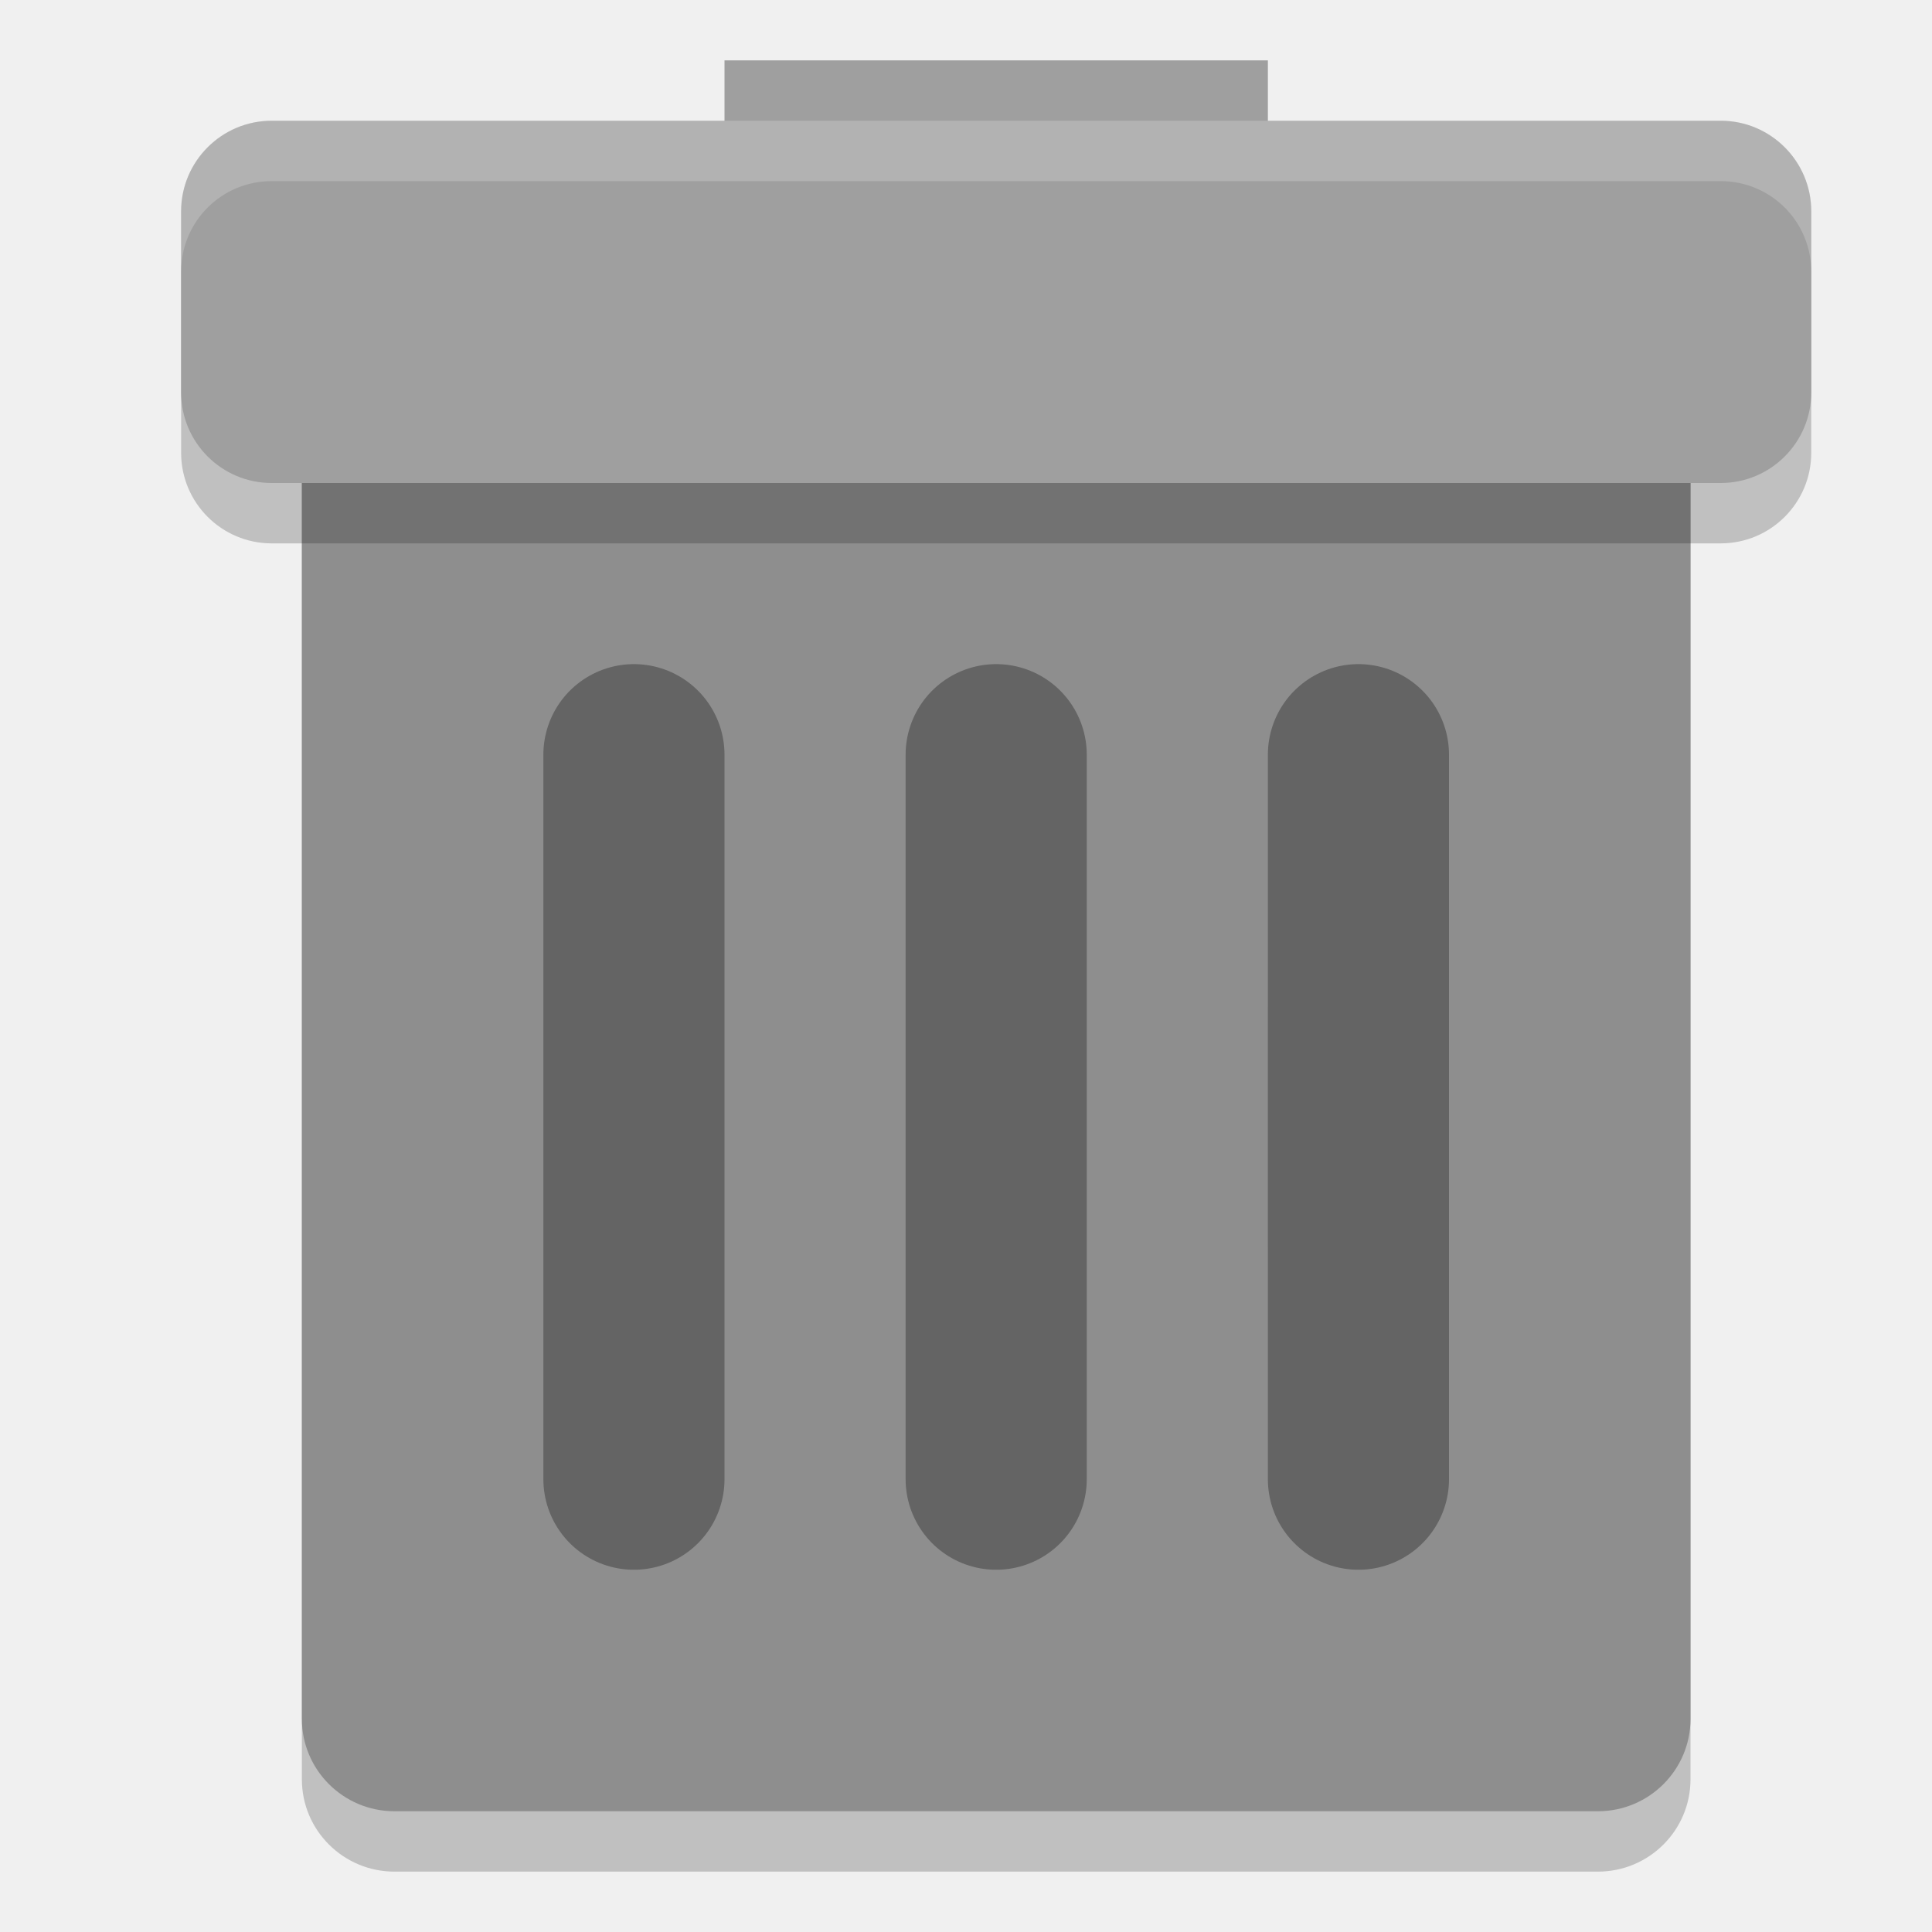
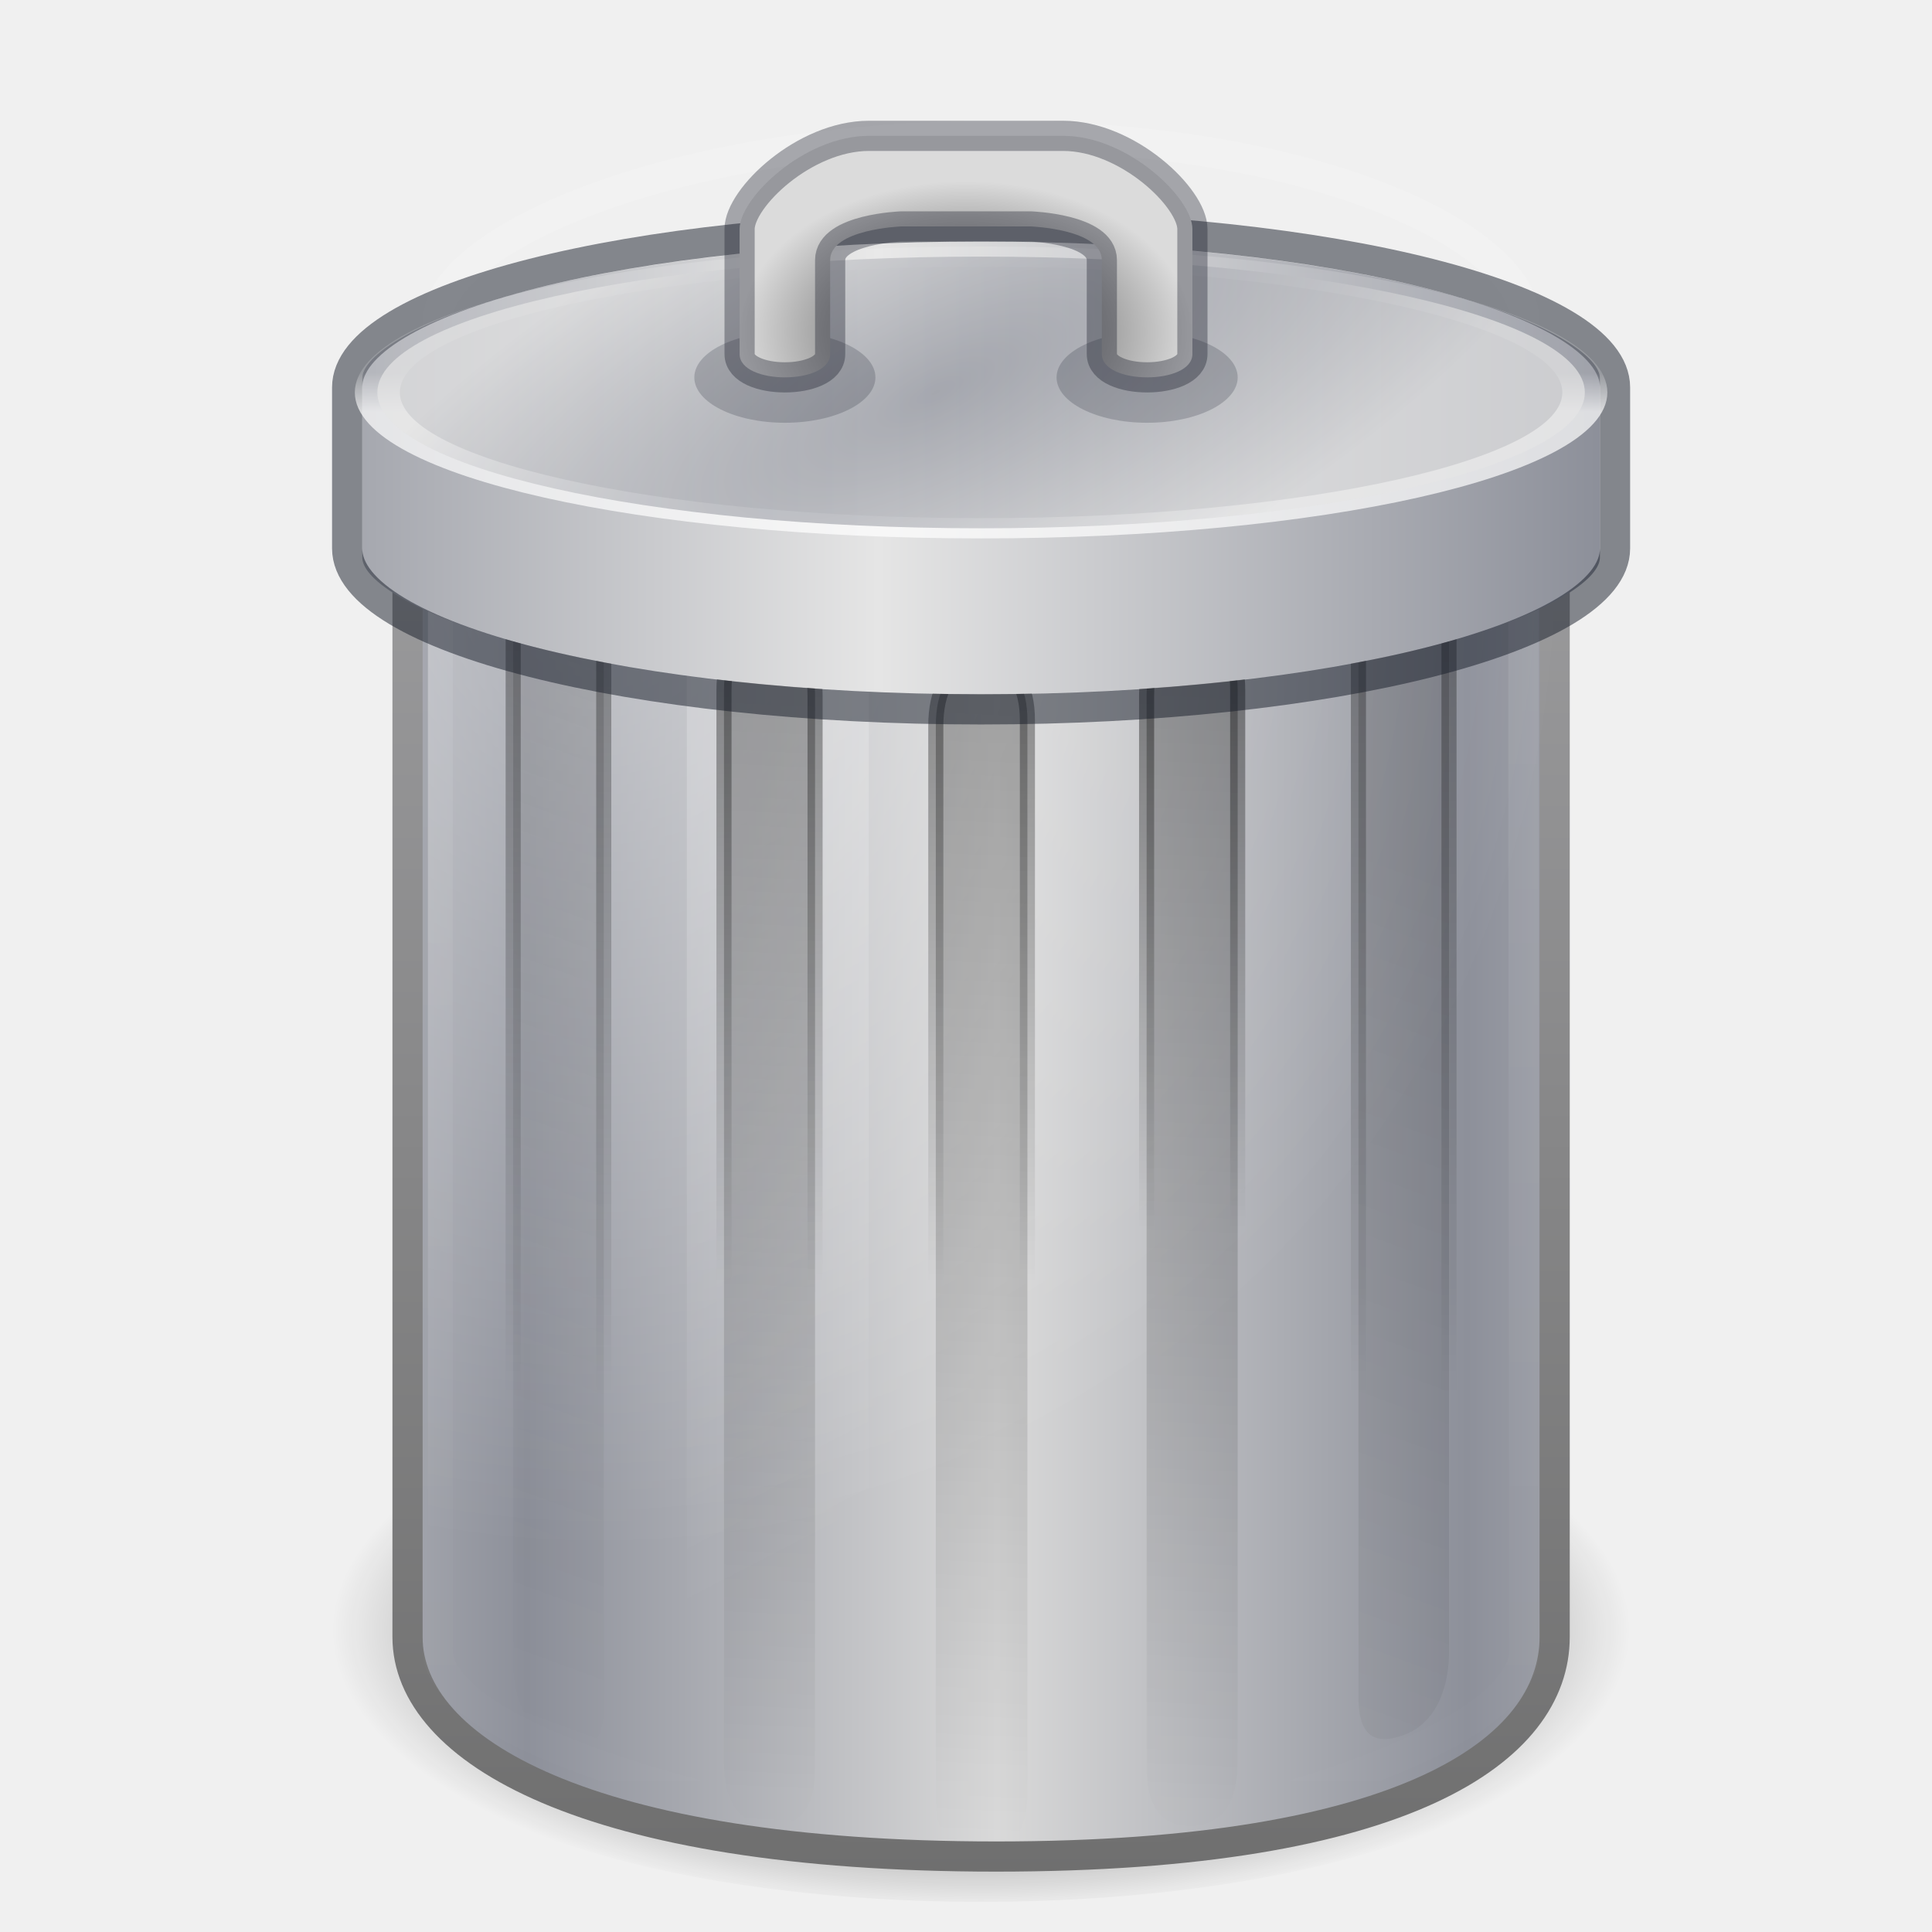
- <svg xmlns="http://www.w3.org/2000/svg" width="32" height="32" version="1">
-   <rect style="opacity:0.2" width="23" height="26" x="5" y="5" rx="1.534" ry="1.529" />
-   <rect style="fill:#8e8e8e" width="23" height="26" x="5" y="4" rx="1.534" ry="1.529" />
-   <rect style="fill:#9f9f9f" width="9" height="3" x="12" y="1" />
-   <path style="opacity:0.3;fill:none;stroke:#000000;stroke-width:3;stroke-linecap:round" d="m 10.5,12.5 c 0,0 -1.5e-4,3.25 -1.5e-4,6.25 0,3 1.5e-4,5.75 1.5e-4,5.75" />
-   <rect style="opacity:0.2" width="27" height="6" x="3" y="3" rx="1.5" ry="1.5" />
-   <rect style="fill:#9f9f9f" width="27" height="6" x="3" y="2" rx="1.5" ry="1.5" />
-   <path style="opacity:0.3;fill:none;stroke:#000000;stroke-width:3;stroke-linecap:round" d="m 16.5,12.5 v 12" />
-   <path style="opacity:0.3;fill:none;stroke:#000000;stroke-width:3;stroke-linecap:round" d="m 22.5,12.5 c 0,0 -1.5e-4,3.25 -1.5e-4,6.25 0,3 1.5e-4,5.75 1.5e-4,5.75" />
-   <path style="opacity:0.2;fill:#ffffff" d="M 4.5,2 C 3.669,2 3,2.669 3,3.5 v 1 C 3,3.669 3.669,3 4.5,3 h 24 C 29.331,3 30,3.669 30,4.5 v -1 C 30,2.669 29.331,2 28.5,2 Z" />
+ <svg xmlns="http://www.w3.org/2000/svg" xmlns:xlink="http://www.w3.org/1999/xlink" version="1.0" width="64" height="64" id="svg3695">
+   <defs id="defs3697">
+     <linearGradient id="linearGradient3892">
+       <stop style="stop-color:#424242;stop-opacity:1;" offset="0" id="stop3894" />
+       <stop style="stop-color:#dbdbdb;stop-opacity:1;" offset="1" id="stop3896" />
+     </linearGradient>
+     <linearGradient id="linearGradient3835">
+       <stop style="stop-color:#000000;stop-opacity:1;" offset="0" id="stop3837" />
+       <stop style="stop-color:#000000;stop-opacity:0;" offset="1" id="stop3839" />
+     </linearGradient>
+     <linearGradient id="linearGradient3825">
+       <stop style="stop-color:#000000;stop-opacity:1;" offset="0" id="stop3827" />
+       <stop style="stop-color:#000000;stop-opacity:0;" offset="1" id="stop3829" />
+     </linearGradient>
+     <linearGradient id="linearGradient3815">
+       <stop style="stop-color:#000000;stop-opacity:1;" offset="0" id="stop3817" />
+       <stop style="stop-color:#000000;stop-opacity:0;" offset="1" id="stop3819" />
+     </linearGradient>
+     <linearGradient id="linearGradient5060">
+       <stop id="stop5062" style="stop-color:#000000;stop-opacity:1" offset="0" />
+       <stop id="stop5064" style="stop-color:#000000;stop-opacity:0" offset="1" />
+     </linearGradient>
+     <radialGradient cx="62.712" cy="108.025" r="47.383" fx="62.712" fy="108.025" id="radialGradient3269" xlink:href="#linearGradient5060" gradientUnits="userSpaceOnUse" gradientTransform="matrix(0.3587806,0,0,0.2110472,1.500001,15.20272)" />
+     <linearGradient id="linearGradient3384">
+       <stop id="stop3386" style="stop-color:#6e6e6e;stop-opacity:1" offset="0" />
+       <stop id="stop3388" style="stop-color:#9f9fa1;stop-opacity:1" offset="1" />
+     </linearGradient>
+     <linearGradient x1="31.048" y1="45" x2="31.048" y2="5.5" id="linearGradient3266" xlink:href="#linearGradient3384" gradientUnits="userSpaceOnUse" gradientTransform="translate(0,2)" />
+     <linearGradient id="linearGradient2793-2-0-403">
+       <stop id="stop4645" style="stop-color:#8d909a;stop-opacity:1" offset="0" />
+       <stop id="stop4647" style="stop-color:#d9d9d9;stop-opacity:1" offset="1" />
+     </linearGradient>
+     <linearGradient x1="11.931" y1="26.411" x2="21.515" y2="26.411" id="linearGradient3264" xlink:href="#linearGradient2793-2-0-403" gradientUnits="userSpaceOnUse" gradientTransform="matrix(1.208348,0,0,1.519879,-1.979478,-15.05509)" spreadMethod="reflect" />
+     <radialGradient cx="19.308" cy="21.029" r="14.5" fx="19.308" fy="21.029" id="radialGradient3258" xlink:href="#linearGradient3254-8-457" gradientUnits="userSpaceOnUse" gradientTransform="matrix(0,1.679283,-1.645475,0,48.82318,-18.49609)" spreadMethod="pad" />
+     <linearGradient id="linearGradient3355-273">
+       <stop id="stop4657" style="stop-color:#f0f0f0;stop-opacity:1" offset="0" />
+       <stop id="stop3619" style="stop-color:#777779;stop-opacity:1" offset="0.45" />
+       <stop id="stop4659" style="stop-color:#6c6c70;stop-opacity:1" offset="1" />
+     </linearGradient>
+     <linearGradient x1="24" y1="9.373" x2="24" y2="2.097" id="linearGradient3255" xlink:href="#linearGradient3355-273" gradientUnits="userSpaceOnUse" gradientTransform="matrix(1.159866,0,0,1.374246,-3.836754,-0.9326014)" />
+     <linearGradient id="linearGradient3320">
+       <stop id="stop3323" style="stop-color:#4e4e4e;stop-opacity:1" offset="0" />
+       <stop id="stop3325" style="stop-color:#b9bac2;stop-opacity:1" offset="1" />
+     </linearGradient>
+     <linearGradient x1="9" y1="8" x2="24" y2="8" id="linearGradient3253" xlink:href="#linearGradient3320" gradientUnits="userSpaceOnUse" spreadMethod="reflect" />
+     <linearGradient id="linearGradient3627">
+       <stop id="stop3629" style="stop-color:#000000;stop-opacity:0" offset="0" />
+       <stop id="stop3190" style="stop-color:#000000;stop-opacity:0" offset="0.5" />
+       <stop id="stop3631" style="stop-color:#000000;stop-opacity:1" offset="1" />
+     </linearGradient>
+     <radialGradient cx="24" cy="7.792" r="14.508" fx="24" fy="7.792" id="radialGradient3250" xlink:href="#linearGradient3627" gradientUnits="userSpaceOnUse" gradientTransform="matrix(-3.2042761e-8,0.6892888,-3.157483,0,48.6031,-13.54293)" spreadMethod="pad" />
+     <linearGradient id="linearGradient3254-8-457">
+       <stop id="stop4669" style="stop-color:#ffffff;stop-opacity:1" offset="0" />
+       <stop id="stop4671" style="stop-color:#ffffff;stop-opacity:0" offset="1" />
+     </linearGradient>
+     <linearGradient x1="23.5" y1="10.996" x2="23.5" y2="39.851" id="linearGradient3247" xlink:href="#linearGradient3254-8-457" gradientUnits="userSpaceOnUse" gradientTransform="matrix(1.222797,0,0,1.945898,-4.735753,-31.36297)" />
+     <linearGradient id="linearGradient3254-3-182">
+       <stop id="stop4663" style="stop-color:#ffffff;stop-opacity:1" offset="0" />
+       <stop id="stop4665" style="stop-color:#ffffff;stop-opacity:0" offset="1" />
+     </linearGradient>
+     <linearGradient x1="12.25" y1="20.231" x2="17.125" y2="34.174" id="linearGradient3261" xlink:href="#linearGradient3254-3-182" gradientUnits="userSpaceOnUse" gradientTransform="matrix(0.8965013,0,0,1.365896,4.725182,-8.808688)" />
+     <linearGradient x1="24" y1="13.506" x2="24" y2="43" id="linearGradient3389" xlink:href="#linearGradient3205" gradientUnits="userSpaceOnUse" gradientTransform="matrix(1,0.3684052,0,1,0,-4.97347)" />
+     <linearGradient id="linearGradient3205">
+       <stop id="stop3207" style="stop-color:#000000;stop-opacity:1" offset="0" />
+       <stop id="stop3209" style="stop-color:#000000;stop-opacity:0" offset="1" />
+     </linearGradient>
+     <linearGradient x1="24" y1="15.502" x2="24" y2="45" id="linearGradient3373" xlink:href="#linearGradient3205" gradientUnits="userSpaceOnUse" gradientTransform="matrix(1,0.04605065,0,1,0,-0.9440383)" />
+     <linearGradient xlink:href="#linearGradient3205" id="linearGradient3032" gradientUnits="userSpaceOnUse" gradientTransform="matrix(1.344668,0.06174712,0,1.340852,3.744964,-1.115446)" x1="24" y1="15.502" x2="24" y2="45" />
+     <linearGradient xlink:href="#linearGradient3205" id="linearGradient3035" gradientUnits="userSpaceOnUse" gradientTransform="matrix(1.344668,0.493977,0,1.340852,0.7279607,-6.518319)" x1="24" y1="13.506" x2="24" y2="43" />
+     <linearGradient xlink:href="#linearGradient3254-3-182" id="linearGradient3038" gradientUnits="userSpaceOnUse" gradientTransform="matrix(1.205497,0,0,1.78823,7.081764,-9.917874)" x1="12.25" y1="20.231" x2="17.125" y2="34.174" />
+     <linearGradient xlink:href="#linearGradient3254-8-457" id="linearGradient3041" gradientUnits="userSpaceOnUse" gradientTransform="matrix(1.644256,0,0,2.609162,-6.640056,-41.90275)" x1="23.5" y1="10.996" x2="23.5" y2="39.851" />
+     <radialGradient xlink:href="#linearGradient3254-8-457" id="radialGradient3052" gradientUnits="userSpaceOnUse" gradientTransform="matrix(0,2.251671,-2.212619,0,66.37895,-24.65016)" spreadMethod="pad" cx="19.308" cy="21.029" fx="19.308" fy="21.029" r="14.5" />
+     <linearGradient xlink:href="#linearGradient2793-2-0-403" id="linearGradient3055" gradientUnits="userSpaceOnUse" gradientTransform="matrix(1.624827,0,0,1.934391,-1.93378,-15.84285)" spreadMethod="reflect" x1="11.931" y1="26.411" x2="21.515" y2="26.411" />
+     <linearGradient xlink:href="#linearGradient3384" id="linearGradient3057" gradientUnits="userSpaceOnUse" gradientTransform="matrix(1.344668,0,0,1.272727,0.7279608,5.863637)" x1="31.048" y1="45" x2="31.048" y2="5.5" />
+     <radialGradient xlink:href="#linearGradient5060" id="radialGradient3060" gradientUnits="userSpaceOnUse" gradientTransform="matrix(0.4537519,0,0,0.1958945,4.044119,32.83959)" cx="62.712" cy="108.025" fx="62.712" fy="108.025" r="47.383" />
+     <linearGradient xlink:href="#linearGradient3205" id="linearGradient5339" gradientUnits="userSpaceOnUse" gradientTransform="matrix(1.344668,0.06174712,0,1.340852,-2.255036,-1.115446)" x1="24" y1="15.502" x2="24" y2="45" />
+     <linearGradient xlink:href="#linearGradient3254-8-457" id="linearGradient5341" gradientUnits="userSpaceOnUse" gradientTransform="matrix(1.644256,0,0,2.609162,-5.640056,-41.90275)" x1="23.5" y1="10.996" x2="23.5" y2="39.851" />
+     <linearGradient xlink:href="#linearGradient3815" id="linearGradient3821" x1="34.44" y1="18.596" x2="34.44" y2="46.219" gradientUnits="userSpaceOnUse" />
+     <linearGradient xlink:href="#linearGradient3825" id="linearGradient3831" x1="35.095" y1="19.21" x2="35.095" y2="42.53" gradientUnits="userSpaceOnUse" />
+     <linearGradient xlink:href="#linearGradient3835" id="linearGradient3841" x1="41.25" y1="19.833" x2="41.25" y2="40.715" gradientUnits="userSpaceOnUse" />
+     <linearGradient xlink:href="#linearGradient4404-5-5-1" id="linearGradient3083" gradientUnits="userSpaceOnUse" gradientTransform="matrix(0.7297297,0,0,0.7297297,3.516668,-7.091394)" x1="32.181" y1="13.829" x2="32.181" y2="28.903" />
+     <linearGradient id="linearGradient4404-5-5-1">
+       <stop id="stop4406-9-1-0" style="stop-color:#ffffff;stop-opacity:1" offset="0" />
+       <stop id="stop4408-7-4-4" style="stop-color:#ffffff;stop-opacity:0.235" offset="0.091" />
+       <stop id="stop4410-6-4-0" style="stop-color:#ffffff;stop-opacity:0.157" offset="0.818" />
+       <stop id="stop4412-1-5-5" style="stop-color:#ffffff;stop-opacity:0.392" offset="1" />
+     </linearGradient>
+     <linearGradient xlink:href="#linearGradient4238-0" id="linearGradient3081" gradientUnits="userSpaceOnUse" gradientTransform="matrix(0.4575482,0,0,0.4729844,-1.837284,-3.65587)" spreadMethod="reflect" x1="34.613" y1="26.411" x2="19.314" y2="26.411" />
+     <linearGradient id="linearGradient4238-0">
+       <stop offset="0" style="stop-color:#8d909a;stop-opacity:1" id="stop4240-2" />
+       <stop offset="1" style="stop-color:#e5e5e5;stop-opacity:1" id="stop4242-27" />
+     </linearGradient>
+     <linearGradient y2="26.411" x2="19.314" y1="26.411" x1="34.613" spreadMethod="reflect" gradientTransform="matrix(0.4575482,0,0,0.4729844,-1.837284,-3.65587)" gradientUnits="userSpaceOnUse" id="linearGradient3076" xlink:href="#linearGradient4238-0" />
+     <radialGradient xlink:href="#linearGradient3892" id="radialGradient3898" cx="32" cy="16" fx="32" fy="16" r="7" gradientTransform="matrix(1,0,0,1.142857,-22,-25.28571)" gradientUnits="userSpaceOnUse" />
+     <radialGradient xlink:href="#linearGradient3892" id="radialGradient3910" cx="32" cy="13.583" fx="32" fy="13.583" r="7.5" gradientTransform="matrix(1,0,0,0.6666667,0,1.944444)" gradientUnits="userSpaceOnUse" />
+     <radialGradient xlink:href="#linearGradient4238-0" id="radialGradient3922" cx="25.72" cy="3.129" fx="25.72" fy="3.129" r="7" gradientTransform="matrix(1.104536,1.227262,-0.2,0.8888889,-2.307341,-30.84599)" gradientUnits="userSpaceOnUse" />
+   </defs>
+   <path style="fill:url(#radialGradient3060);fill-opacity:1;fill-rule:evenodd;stroke:none;stroke-width:1.055;marker:none;visibility:visible;display:inline;overflow:visible" id="path12941" d="M 54,54.001 C 53.999,59.524 44.373,63 32.5,63 20.627,63 11.001,59.524 11,54.001 10.999,48.478 20.625,44 32.5,44 44.375,44 54.001,48.478 54,54.001 z" />
+   <path style="fill:url(#linearGradient3055);fill-opacity:1;fill-rule:nonzero;stroke:url(#linearGradient3057);stroke-width:1;stroke-opacity:1;marker:none;visibility:visible;display:inline;overflow:visible" id="path2230" d="m 13.5,13.5 0,40.727 C 13.5,57.965 19.429,61.5 33,61.5 46.571,61.5 51.5,57.965 51.5,54.227 L 51.5,13.5 z" />
+   <path style="opacity:0.4;fill:url(#radialGradient3052);fill-opacity:1;fill-rule:nonzero;stroke:none;stroke-width:1;marker:none;visibility:visible;display:inline;overflow:visible" id="path3212" d="m 14.175,12.218 0,41.566 c 0,3.784 8.434,8.045 18.825,8.045 10.392,0 18.825,-4.261 18.825,-8.045 l 0,-41.566 c 0,0 -37.651,0 -37.651,0 z" />
+   <path style="opacity:0.15;fill:none;stroke:url(#linearGradient5341);stroke-width:1;stroke-linecap:round;stroke-linejoin:round;stroke-miterlimit:4;stroke-opacity:1;stroke-dasharray:none;stroke-dashoffset:0;marker:none;visibility:visible;display:inline;overflow:visible" id="path2206" d="m 14.5,10.623 c 0,2.593 0,41.026 0,44.013 0,3.601 14.269,6.379 18.5,6.523 C 37.231,61.303 50.5,58.237 50.5,54.636 50.5,51.873 50.423,13.386 50.5,10.623 50.572,8.046 43.949,4.5 33,4.5 22.051,4.5 14.5,8.031 14.5,10.623 z" />
+   <path style="opacity:0.2;fill:url(#linearGradient3038);fill-opacity:1;fill-rule:nonzero;stroke:none;stroke-width:1;marker:none;visibility:visible;display:inline;overflow:visible" id="rect3244" d="m 22.753,17.557 6.027,1.137 0,43.476 -6.027,-1.453 0,-43.16 0,0 z" />
+   <path style="opacity:0.15;fill:url(#linearGradient3035);fill-opacity:1;fill-rule:nonzero;stroke:none;stroke-width:1;marker:none;visibility:visible;display:inline;overflow:visible;enable-background:accumulate" id="path3287" d="m 18.5,18.26 c 1.117,0.41 1.5,1.638 1.5,2.752 l 0,35.525 c 0,1.114 -0.383,1.681 -1.5,1.27 C 17.383,57.397 17,56.169 17,55.055 l 0,-35.525 c 0,-1.114 0.383,-1.681 1.5,-1.27 z M 46.5,18.5 C 45.383,18.91 45,20.086 45,21.2 l 0,35.006 c 0,1.114 0.383,1.681 1.5,1.27 C 47.617,57.065 48,55.838 48,54.724 L 48,19.7 c 0,-1.114 -0.383,-1.61 -1.5,-1.2 z" />
+   <path style="opacity:0.3;fill:url(#linearGradient3032);fill-opacity:1;fill-rule:nonzero;stroke:none;stroke-width:1;marker:none;visibility:visible;display:inline;overflow:visible;enable-background:accumulate" id="path3293" d="m 39.5,20.942 c -1.117,0.051 -1.517,0.99 -1.517,2.104 l 0,35.525 c 0,1.114 0.4,1.97 1.517,1.919 1.117,-0.051 1.5,-0.99 1.5,-2.104 l 0,-35.525 c 0,-1.114 -0.383,-1.97 -1.5,-1.919 z" />
+   <path d="m 25.5,20.942 c 1.117,0.051 1.5,0.99 1.5,2.104 l 0,35.525 c 0,1.114 -0.383,1.97 -1.5,1.919 -1.117,-0.051 -1.517,-0.99 -1.517,-2.104 l 0,-35.525 c 0,-1.114 0.4,-1.97 1.517,-1.919 z m 7,1 c -1.117,0.051 -1.5,0.99 -1.5,2.104 l 0,35.525 c 0,1.114 0.383,1.97 1.5,1.919 1.117,-0.051 1.534,-0.99 1.534,-2.104 l 0,-35.525 c 0,-1.114 -0.417,-1.97 -1.534,-1.919 z" id="path5337" style="opacity:0.3;fill:url(#linearGradient5339);fill-opacity:1;fill-rule:nonzero;stroke:none;stroke-width:1;marker:none;visibility:visible;display:inline;overflow:visible;enable-background:accumulate" />
+   <path d="m 18.5,18.5 c 1.117,0.41 1.5,1.398 1.5,2.512 l 0,35.525 c 0,1.114 -0.383,1.681 -1.5,1.27 C 17.383,57.397 17,56.169 17,55.055 l 0,-35.525 C 17,18.416 17.383,18.09 18.5,18.5 z m 28,0 C 45.383,18.91 45,20.086 45,21.2 l 0,35.006 c 0,1.114 0.383,1.681 1.5,1.27 C 47.617,57.065 48,55.838 48,54.724 L 48,19.7 c 0,-1.114 -0.383,-1.61 -1.5,-1.2 z" id="path3045" style="opacity:0.351;fill:none;stroke:url(#linearGradient3821);stroke-width:0.5;stroke-miterlimit:4;stroke-opacity:1;stroke-dasharray:none;marker:none;visibility:visible;display:inline;overflow:visible;enable-background:accumulate" />
+   <path style="opacity:0.433;fill:none;fill-opacity:1;fill-rule:nonzero;stroke:url(#linearGradient3831);stroke-width:0.5;marker:none;visibility:visible;display:inline;overflow:visible;enable-background:accumulate;stroke-opacity:1;stroke-miterlimit:4;stroke-dasharray:none" id="path3823" d="m 25.5,20.942 c 1.117,0.051 1.5,0.99 1.5,2.104 l 0,35.525 c 0,1.114 -0.383,1.97 -1.5,1.919 -1.117,-0.051 -1.517,-0.99 -1.517,-2.104 l 0,-35.525 c 0,-1.114 0.4,-1.97 1.517,-1.919 z m 7,1 c -1.117,0.051 -1.5,0.99 -1.5,2.104 l 0,35.525 c 0,1.114 0.383,1.97 1.5,1.919 1.117,-0.051 1.534,-0.99 1.534,-2.104 l 0,-35.525 c 0,-1.114 -0.417,-1.97 -1.534,-1.919 z" />
+   <path d="m 39.5,20.942 c -1.117,0.051 -1.517,0.99 -1.517,2.104 l 0,35.525 c 0,1.114 0.4,1.97 1.517,1.919 1.117,-0.051 1.5,-0.99 1.5,-2.104 l 0,-35.525 c 0,-1.114 -0.383,-1.97 -1.5,-1.919 z" id="path3833" style="opacity:0.463;fill:none;fill-opacity:1;fill-rule:nonzero;stroke:url(#linearGradient3841);stroke-width:0.5;marker:none;visibility:visible;display:inline;overflow:visible;enable-background:accumulate;stroke-opacity:1;stroke-miterlimit:4;stroke-dasharray:none" />
+   <path style="color:#000000;fill:url(#linearGradient3076);fill-opacity:1;fill-rule:nonzero;stroke:none;stroke-width:1.039;marker:none;visibility:visible;display:inline;overflow:visible;enable-background:accumulate" id="path5418" d="m 8,1.469 c -1.757,0 -3.354,0.22 -4.469,0.562 -0.557,0.171 -0.985,0.369 -1.25,0.562 C 2.016,2.787 1.969,2.923 1.969,3 l 0,2 c 0,0.077 0.047,0.213 0.312,0.406 0.265,0.193 0.693,0.391 1.25,0.562 1.114,0.343 2.712,0.562 4.469,0.562 1.757,0 3.354,-0.22 4.469,-0.562 0.557,-0.171 0.985,-0.369 1.25,-0.562 C 13.984,5.213 14.031,5.077 14.031,5 l 0,-2 c 0,-0.077 -0.047,-0.213 -0.312,-0.406 -0.265,-0.193 -0.693,-0.391 -1.25,-0.562 C 11.354,1.688 9.757,1.469 8,1.469 z" transform="matrix(3.398964,0,0,2.962963,5.30829,3.648148)" />
+   <path style="opacity:0.5;color:#000000;fill:none;stroke:#161b28;stroke-width:1;stroke-linecap:butt;stroke-linejoin:miter;stroke-miterlimit:4;stroke-opacity:1;stroke-dasharray:none;stroke-dashoffset:0;marker:none;visibility:visible;display:inline;overflow:visible;enable-background:accumulate" d="m 32.5,7.5 c -11.598,0 -21,2.388 -21,5.333 l 0,5.333 c 0,2.946 9.402,5.333 21,5.333 11.598,0 21,-2.388 21,-5.333 l 0,-5.333 c 0,-2.946 -9.402,-5.333 -21,-5.333 z" id="path5019-9" />
+   <path style="opacity:0.7;color:#000000;fill:none;stroke:url(#linearGradient3083);stroke-width:0.522;stroke-linecap:round;stroke-linejoin:round;stroke-miterlimit:4;stroke-opacity:1;stroke-dasharray:none;stroke-dashoffset:0;marker:none;visibility:visible;display:inline;overflow:visible;enable-background:accumulate" id="path4564-1-6" d="m 33,3.5 a 7,3.5 0 1 1 -14,0 7,3.5 0 1 1 14,0 z" transform="matrix(2.857143,0,0,-1.285714,-41.78571,17.5)" />
+   <path transform="matrix(2.857143,0,0,-1.285714,-41.78571,17.5)" d="m 33,3.5 a 7,3.5 0 1 1 -14,0 7,3.5 0 1 1 14,0 z" id="path3914" style="opacity:0.7;color:#000000;fill:url(#radialGradient3922);stroke:none;stroke-width:0.522;stroke-linecap:round;stroke-linejoin:round;stroke-miterlimit:4;stroke-opacity:1;stroke-dasharray:none;stroke-dashoffset:0;marker:none;visibility:visible;display:inline;overflow:visible;enable-background:accumulate;fill-opacity:1" />
+   <path style="opacity:0.2;fill:#161b28;fill-opacity:1;stroke:none" id="path3116" d="m 26.103,12.873 a 1.51,0.216 0 1 1 -3.02,0 1.51,0.216 0 1 1 3.02,0 z" transform="matrix(1.986633,0,0,6.953217,-22.85714,-77.00587)" />
+   <path transform="matrix(1.986633,0,0,6.953217,-10.85714,-77.00587)" d="m 26.103,12.873 a 1.51,0.216 0 1 1 -3.02,0 1.51,0.216 0 1 1 3.02,0 z" id="path3912" style="opacity:0.2;fill:#161b28;fill-opacity:1;stroke:none" />
+   <path style="fill:url(#radialGradient3910);fill-opacity:1;stroke:none" d="m 24.5,11.729 0,-4.143 C 24.5,6.557 26.643,4.5 28.786,4.5 l 6.429,0 C 37.357,4.5 39.5,6.557 39.5,7.586 l 0,4.143 c 0,1.029 -3,1.029 -3,0 l 0,-3.114 c 0,-1.029 -2.357,-1.114 -2.357,-1.114 l -4.286,0 c 0,0 -2.357,0.086 -2.357,1.114 l 0,3.114 c 0,1.029 -3,1.029 -3,0 z" id="path3902" />
+   <path id="path3900" d="m 24.5,11.729 0,-4.143 C 24.5,6.557 26.643,4.5 28.786,4.5 l 6.429,0 C 37.357,4.5 39.5,6.557 39.5,7.586 l 0,4.143 c 0,1.029 -3,1.029 -3,0 l 0,-3.114 c 0,-1.029 -2.357,-1.114 -2.357,-1.114 l -4.286,0 c 0,0 -2.357,0.086 -2.357,1.114 l 0,3.114 c 0,1.029 -3,1.029 -3,0 z" style="opacity:0.35;fill:none;stroke:#161b28;stroke-width:1;stroke-miterlimit:4;stroke-opacity:1;stroke-dasharray:none" />
</svg>
